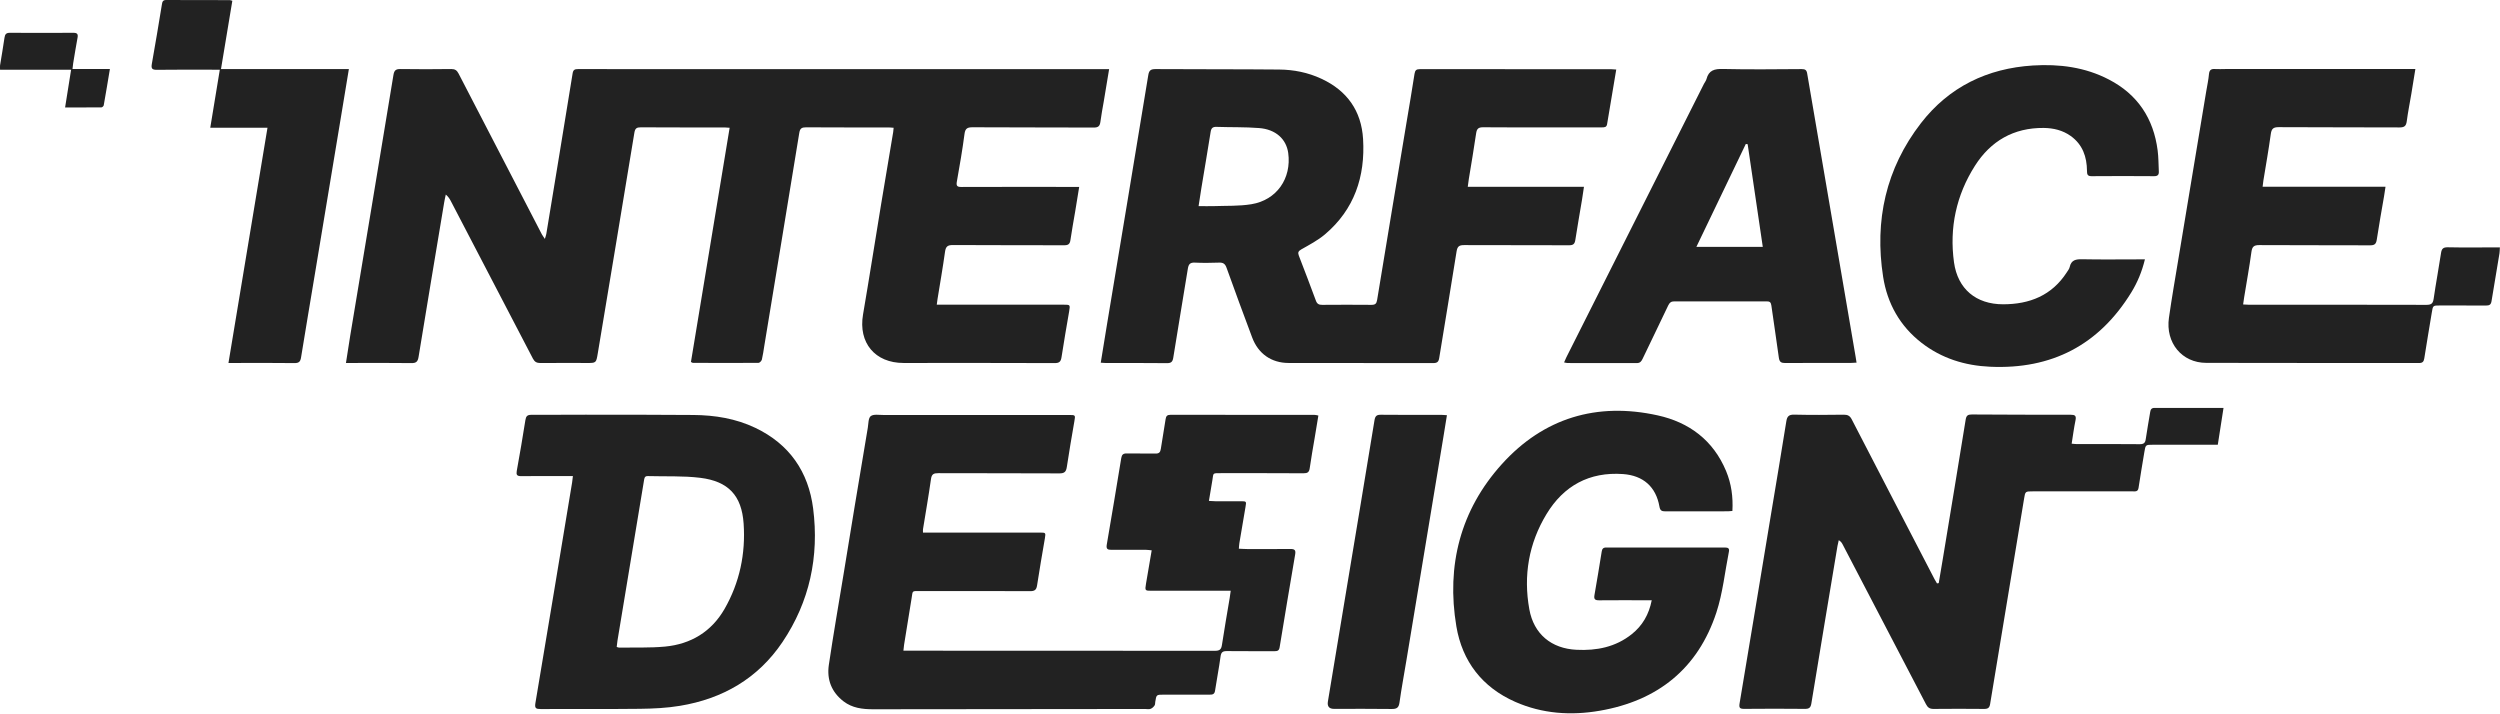
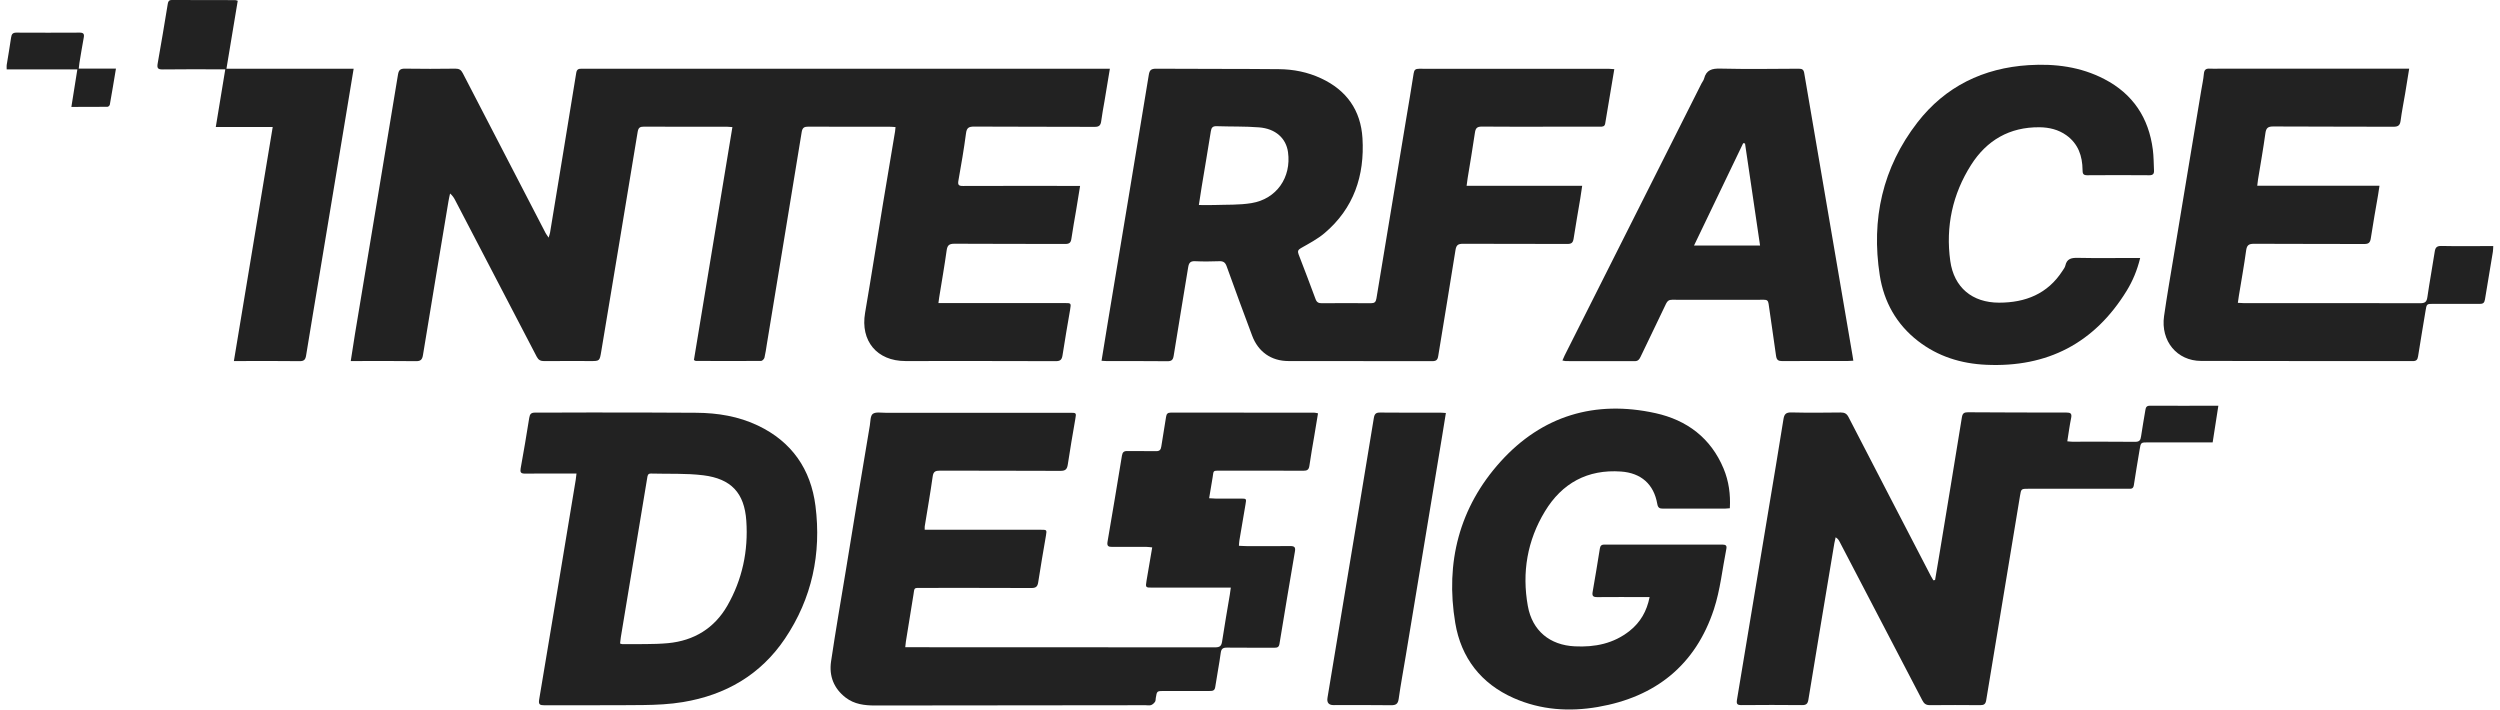
- <svg xmlns="http://www.w3.org/2000/svg" width="222.57px" height="63.5px" id="Layer_2" data-name="Layer 2" viewBox="0 0 445.15 127">
+ <svg xmlns="http://www.w3.org/2000/svg" width="148px" height="42px" id="Layer_2" data-name="Layer 2" viewBox="0 0 445.15 127">
  <g id="Layer_1-2" data-name="Layer 1">
    <g fill="#222">
      <path d="m192.16,33.28c-.25,1.56-.48,2.96-.71,4.36-.28,1.7-.61,3.4-.85,5.11-.1.71-.39.92-1.1.92-6.61-.02-13.23,0-19.84-.04-.96,0-1.26.29-1.39,1.21-.39,2.8-.88,5.59-1.33,8.38-.05.29-.08.58-.14,1.03.43,0,.78,0,1.12,0,7.15,0,14.3,0,21.45,0,1.2,0,1.2,0,1,1.21-.46,2.7-.94,5.4-1.35,8.11-.12.79-.37,1.09-1.23,1.08-8.97-.04-17.93-.02-26.9-.02-5.1,0-8.08-3.61-7.22-8.62,1.12-6.54,2.14-13.09,3.22-19.64.71-4.28,1.43-8.56,2.15-12.85.04-.23.05-.45.08-.77-.38-.03-.7-.06-1.02-.06-4.86,0-9.71.01-14.57-.02-.75,0-1.08.17-1.21.99-2.06,12.67-4.16,25.33-6.24,37.99-.13.79-.23,1.59-.42,2.37-.06.24-.38.58-.59.59-3.9.03-7.8.01-11.7,0-.08,0-.16-.07-.34-.16,2.29-13.86,4.58-27.73,6.89-41.7-.38-.03-.64-.06-.9-.06-4.97,0-9.95.01-14.92-.02-.72,0-1.01.17-1.14.94-2.15,13.11-4.34,26.21-6.52,39.31-.29,1.72-.28,1.72-1.99,1.71-2.74,0-5.48-.02-8.22.01-.65,0-1.02-.19-1.33-.77-4.86-9.35-9.73-18.7-14.61-28.04-.21-.41-.46-.81-.91-1.19-.1.47-.22.94-.29,1.41-1.53,9.16-3.06,18.33-4.56,27.5-.14.85-.43,1.12-1.3,1.1-3.51-.05-7.03-.02-10.54-.02-.32,0-.64,0-1.09,0,.27-1.71.5-3.29.76-4.86,2.57-15.48,5.16-30.96,7.7-46.44.14-.84.46-1.05,1.26-1.04,3.01.05,6.02.04,9.03,0,.66,0,1,.22,1.3.8,4.93,9.55,9.88,19.09,14.83,28.63.12.22.28.42.54.82.13-.44.22-.67.26-.91,1.57-9.52,3.14-19.04,4.68-28.56.11-.7.43-.77,1-.77,6.61.01,13.23.01,19.84.01,24.4,0,48.79,0,73.19,0,.47,0,.93,0,1.5,0-.34,2.04-.66,3.94-.97,5.85-.2,1.17-.43,2.34-.58,3.52-.1.75-.37,1.04-1.18,1.03-7.18-.04-14.36,0-21.54-.05-.92,0-1.35.16-1.48,1.19-.37,2.83-.86,5.65-1.36,8.47-.14.77.04.98.82.97,6.55-.03,13.11-.01,19.66-.01.38,0,.75,0,1.29,0Z" />
      <path d="m287.79,12.37c-.56,3.34-1.11,6.54-1.63,9.73-.09.57-.48.58-.92.58-3.07,0-6.14,0-9.2,0-3.99,0-7.98.02-11.97-.02-.84,0-1.11.28-1.23,1.08-.39,2.71-.86,5.41-1.3,8.12-.07.41-.11.81-.19,1.4h20.69c-.13.88-.22,1.57-.34,2.26-.4,2.41-.83,4.81-1.2,7.22-.11.69-.37.93-1.09.93-6.23-.03-12.45,0-18.68-.03-.86,0-1.22.18-1.37,1.12-.99,6.32-2.07,12.63-3.09,18.96-.11.71-.36.93-1.08.93-8.58-.02-17.16,0-25.73-.02-3.08,0-5.42-1.65-6.5-4.54-1.54-4.13-3.08-8.26-4.56-12.41-.26-.73-.62-.95-1.35-.92-1.43.05-2.86.07-4.29,0-.84-.04-1.12.27-1.25,1.07-.85,5.29-1.76,10.57-2.6,15.87-.12.76-.41.97-1.15.96-3.57-.04-7.15-.02-10.72-.02-.32,0-.63-.04-1.04-.06.38-2.36.74-4.62,1.12-6.87,2.45-14.77,4.92-29.54,7.34-44.32.14-.87.45-1.09,1.31-1.09,7.33.05,14.65.01,21.98.08,2.61.02,5.16.53,7.54,1.64,4.57,2.12,7.12,5.72,7.42,10.73.4,6.69-1.55,12.55-6.8,16.99-1.26,1.06-2.76,1.85-4.21,2.67-.54.31-.63.57-.43,1.11,1.03,2.67,2.05,5.33,3.04,8.02.21.58.54.75,1.13.74,2.92-.02,5.84-.03,8.76,0,.67,0,.9-.2,1.01-.87,1.74-10.61,3.51-21.21,5.27-31.81.47-2.82.96-5.64,1.39-8.46.1-.64.33-.83.97-.83,11.35.02,22.7.01,34.04.01.26,0,.52.03.91.06Zm-74.38,24.33c1.04,0,1.9.03,2.76,0,2.22-.08,4.48.02,6.66-.34,4.5-.73,7.17-4.6,6.55-9.12-.34-2.48-2.22-4.21-5.18-4.44-2.51-.2-5.05-.12-7.57-.21-.73-.03-.97.25-1.07.94-.52,3.32-1.1,6.63-1.64,9.94-.17,1.02-.32,2.04-.5,3.23Z" />
      <path d="m164.38,94.83c.4,0,.74,0,1.09,0,6.55,0,13.11,0,19.66,0,1.08,0,1.09.01.92,1.04-.47,2.79-.97,5.57-1.39,8.37-.12.78-.42,1.02-1.21,1.02-6.52-.03-13.05-.02-19.57-.02-1.58,0-1.33-.1-1.56,1.28-.46,2.76-.9,5.52-1.34,8.29-.05.31-.07.63-.12,1.05h1.06c18.14,0,36.28,0,54.42.02.83,0,1.12-.24,1.24-1.05.42-2.8.92-5.58,1.38-8.37.06-.37.11-.75.18-1.27h-1.15c-4.29,0-8.58,0-12.87,0-1.26,0-1.27,0-1.06-1.28.32-1.93.66-3.87,1.01-5.92-.38-.03-.68-.09-.99-.09-2.06,0-4.11-.02-6.17,0-.7.01-.97-.16-.84-.92.88-5.13,1.74-10.27,2.58-15.41.1-.61.34-.85.99-.83,1.7.04,3.4-.02,5.09.02.66.02.88-.24.97-.85.26-1.77.59-3.52.85-5.29.08-.55.3-.76.86-.76,8.55.01,17.1,0,25.64.01.2,0,.4.06.7.12-.23,1.36-.44,2.67-.66,3.99-.3,1.79-.63,3.58-.88,5.38-.1.72-.39.91-1.09.91-4.91-.03-9.83-.02-14.74-.02-1.55,0-1.28-.05-1.5,1.23-.2,1.2-.4,2.39-.62,3.71.46.02.8.05,1.14.06,1.49,0,2.98,0,4.47,0,1.09,0,1.08,0,.9,1.04-.37,2.14-.73,4.29-1.09,6.43-.05.29-.05.58-.09.98.52.02.98.06,1.45.06,2.59,0,5.18.02,7.77-.01.74,0,.93.24.81.95-.94,5.52-1.87,11.04-2.77,16.56-.1.6-.39.69-.91.69-2.83-.01-5.66.01-8.49-.02-.75,0-1.02.21-1.12.98-.27,2.03-.68,4.05-.98,6.08-.1.68-.5.7-1.01.7-2.71,0-5.42,0-8.13,0-1.3,0-1.3,0-1.5,1.25-.04.24-.01.52-.14.69-.17.25-.43.49-.71.59-.29.1-.65.02-.98.02-16.14.02-32.29.03-48.43.05-1.88,0-3.7-.22-5.25-1.41-2.13-1.64-3-3.87-2.62-6.47.81-5.47,1.76-10.92,2.66-16.38.64-3.93,1.28-7.86,1.93-11.79.78-4.69,1.56-9.38,2.35-14.07.12-.72.08-1.74.53-2.08.5-.38,1.47-.2,2.24-.2,11.02,0,22.04,0,33.06,0,1.15,0,1.15,0,.95,1.14-.46,2.7-.94,5.4-1.34,8.11-.13.87-.43,1.16-1.34,1.15-7.18-.04-14.36-.01-21.53-.04-.82,0-1.2.15-1.32,1.06-.42,2.98-.94,5.94-1.42,8.91-.03.17,0,.34,0,.65Z" />
      <path d="m345.21,103.83c.25-1.48.5-2.97.75-4.45,1.36-8.22,2.72-16.45,4.05-24.68.12-.74.42-.9,1.1-.9,5.87.04,11.74.05,17.6.05.74,0,1.02.16.86.96-.28,1.36-.46,2.74-.69,4.19.36.03.62.07.88.07,3.75,0,7.51-.02,11.26.02.74,0,.97-.26,1.06-.95.22-1.59.53-3.17.78-4.76.07-.47.23-.75.78-.75,4.02.02,8.04,0,12.28,0-.34,2.21-.68,4.36-1.02,6.56-3.8,0-7.67,0-11.54,0-1.33,0-1.32,0-1.54,1.33-.34,2.11-.72,4.22-1.03,6.34-.11.73-.57.63-1.04.63-5.93,0-11.86,0-17.78,0-1.35,0-1.35,0-1.56,1.29-2.02,12.19-4.05,24.38-6.05,36.58-.11.67-.39.87-1.05.87-3.01-.03-6.02-.03-9.03,0-.71,0-1.05-.27-1.36-.88-4.93-9.48-9.88-18.95-14.83-28.43-.13-.25-.29-.5-.68-.74-.08.35-.17.7-.23,1.05-1.56,9.34-3.12,18.68-4.65,28.03-.12.74-.4.97-1.15.96-3.6-.04-7.21-.03-10.81,0-.77,0-.95-.18-.82-.97,1.9-11.33,3.77-22.67,5.65-34.01.9-5.4,1.81-10.8,2.67-16.21.14-.9.46-1.22,1.41-1.2,2.95.07,5.9.05,8.85.01.69,0,1.07.21,1.39.83,4.9,9.5,9.83,18.98,14.75,28.47.13.25.29.49.43.74.1-.02.2-.03.3-.05Z" />
      <path d="m102.01,84.77c-.48,0-.8,0-1.12,0-2.71,0-5.42-.02-8.13.01-.71,0-.86-.25-.75-.9.54-3.02,1.07-6.04,1.54-9.07.11-.7.34-.95,1.06-.95,3.22.02,6.43-.03,9.65-.02,6.4,0,12.81,0,19.21.05,3.82.03,7.54.63,11.02,2.29,6.07,2.89,9.47,7.83,10.3,14.38,1.08,8.54-.62,16.56-5.46,23.76-4.37,6.49-10.64,10.1-18.27,11.36-2.34.39-4.74.5-7.11.53-5.9.07-11.8.01-17.69.04-.81,0-1.08-.13-.93-1.04,2.21-13.1,4.37-26.2,6.54-39.3.05-.32.08-.64.14-1.13Zm7.8,30.42c.19.06.3.12.41.12,2.74-.04,5.49.07,8.2-.18,4.6-.44,8.26-2.65,10.59-6.7,2.69-4.69,3.77-9.84,3.4-15.2-.34-5-2.72-7.53-7.71-8.15-3.08-.38-6.23-.22-9.35-.31-.6-.02-.62.41-.69.84-1.57,9.48-3.14,18.96-4.71,28.44-.06.37-.1.75-.14,1.14Z" />
      <path d="m424.76,33.28c-.1.65-.17,1.14-.25,1.63-.44,2.58-.91,5.16-1.3,7.75-.12.79-.4,1.02-1.18,1.02-6.58-.03-13.16,0-19.75-.04-.95,0-1.26.28-1.39,1.21-.37,2.71-.86,5.41-1.3,8.11-.06.38-.11.76-.18,1.25.39.02.7.05,1.02.05,10.54,0,21.09-.01,31.63.02.89,0,1.16-.27,1.28-1.11.39-2.71.9-5.4,1.31-8.11.11-.74.36-1.04,1.18-1.03,2.77.06,5.54.02,8.31.02.29,0,.58,0,.99,0-.03.41-.02.73-.07,1.03-.47,2.85-.96,5.69-1.42,8.55-.1.6-.36.78-.95.77-2.74-.02-5.48-.01-8.22-.01-1.28,0-1.26,0-1.47,1.3-.44,2.7-.91,5.4-1.33,8.11-.1.62-.32.84-.96.84-12.63-.02-25.26.01-37.88-.03-4.33-.01-7.26-3.58-6.63-8.02.51-3.59,1.14-7.17,1.73-10.75.85-5.16,1.71-10.32,2.57-15.49.78-4.69,1.56-9.39,2.34-14.08.17-1.03.4-2.05.49-3.08.07-.76.42-.95,1.1-.9.59.04,1.19,0,1.79,0,10.93,0,21.86,0,32.79,0,.32,0,.63,0,1.07,0-.25,1.57-.48,3.01-.72,4.44-.27,1.62-.6,3.22-.81,4.84-.11.85-.41,1.12-1.29,1.12-7.18-.04-14.36,0-21.53-.05-.95,0-1.26.29-1.39,1.21-.38,2.77-.87,5.53-1.32,8.29-.05.32-.08.64-.14,1.11h21.86Z" />
      <path d="m294.08,106.88c-.44,0-.79,0-1.13,0-2.74,0-5.48-.02-8.22.01-.72,0-.95-.19-.82-.93.46-2.58.87-5.17,1.29-7.75.08-.48.26-.73.8-.72,7.06.01,14.12.01,21.18,0,.55,0,.78.18.67.74-.72,3.62-1.09,7.35-2.23,10.83-3.29,10.01-10.46,15.71-20.75,17.49-5.14.89-10.24.55-15.07-1.58-5.87-2.59-9.43-7.2-10.48-13.44-1.81-10.83.72-20.72,8.11-28.9,7.42-8.21,16.91-11.06,27.74-8.67,5.61,1.24,9.9,4.44,12.18,9.92.94,2.26,1.26,4.62,1.12,7.1-.32.02-.55.06-.78.06-3.72,0-7.45-.01-11.17.01-.64,0-.92-.15-1.04-.85-.62-3.53-2.89-5.53-6.48-5.79-6.01-.43-10.58,2.09-13.63,7.13-3.16,5.2-4.14,10.95-3.06,16.94.79,4.42,3.93,7.01,8.41,7.22,3.58.18,6.95-.48,9.83-2.78,1.91-1.52,3.06-3.51,3.56-6.05Z" />
      <path d="m330.58,64.57c-.41.02-.7.05-.99.05-3.9,0-7.8-.01-11.71.02-.73,0-1.03-.18-1.14-.96-.41-3.1-.91-6.19-1.33-9.28-.08-.57-.28-.75-.84-.74-5.48.01-10.96.02-16.44,0-.56,0-.84.21-1.08.71-1.5,3.17-3.05,6.33-4.56,9.5-.22.46-.44.78-1.04.78-4.11-.02-8.22-.01-12.33-.01-.17,0-.34-.06-.62-.11.15-.35.27-.64.41-.92,8.16-16.22,16.32-32.45,24.49-48.67.15-.29.38-.56.46-.87.4-1.56,1.42-1.83,2.92-1.79,4.67.11,9.35.05,14.03.02.63,0,.88.17.98.81,1.95,11.48,3.93,22.95,5.89,34.43.92,5.34,1.83,10.68,2.74,16.03.05.29.09.58.16,1.02Zm-19.39-38.89c-.11-.02-.22-.04-.33-.05-2.92,6.08-5.84,12.15-8.8,18.32h11.82c-.9-6.14-1.8-12.2-2.69-18.26Z" />
      <path d="m381.92,46.2c-.54,2.21-1.34,4.1-2.41,5.85-5.76,9.38-14.19,13.75-25.15,13.25-4.48-.2-8.62-1.48-12.2-4.25-3.86-2.99-6.11-7.02-6.85-11.76-1.56-10.02.49-19.29,6.74-27.37,5-6.45,11.8-9.75,19.93-10.26,4.71-.29,9.29.29,13.53,2.5,5.12,2.65,7.95,6.94,8.68,12.62.16,1.24.15,2.49.21,3.74.03.57-.17.85-.82.85-3.72-.03-7.45-.03-11.17,0-.75,0-.79-.37-.8-.94-.02-2.51-.78-4.7-2.9-6.22-1.43-1.02-3.08-1.41-4.81-1.43-5.34-.05-9.44,2.32-12.25,6.75-3.32,5.23-4.57,11.03-3.72,17.18.66,4.75,3.93,7.47,8.74,7.47,4.72,0,8.69-1.57,11.35-5.7.19-.3.44-.6.51-.94.28-1.27,1.12-1.4,2.25-1.38,3.33.07,6.67.02,10.01.02.32,0,.64,0,1.13,0Z" />
      <path d="m39.35,12.3h22.77c-.48,2.9-.93,5.65-1.39,8.41-1.55,9.34-3.1,18.68-4.65,28.02-.82,4.96-1.67,9.92-2.47,14.89-.12.75-.36,1.04-1.17,1.03-3.51-.05-7.03-.02-10.54-.02-.35,0-.7,0-1.22,0,2.32-14,4.63-27.87,6.95-41.89h-10.19c.58-3.51,1.13-6.86,1.7-10.33-.47,0-.78,0-1.1,0-3.37,0-6.73-.03-10.1.02-.88.01-1.05-.24-.9-1.08.63-3.52,1.21-7.04,1.79-10.57C28.9.32,29,0,29.57,0c3.78.02,7.56.01,11.35.02.11,0,.22.06.45.12-.66,4-1.32,7.98-2.02,12.16Z" />
      <path d="m257.64,73.93c-.22,1.38-.43,2.67-.64,3.95-2.18,13.19-4.36,26.37-6.55,39.56-.42,2.56-.9,5.1-1.26,7.67-.13.92-.51,1.14-1.38,1.13-3.42-.05-6.85-.02-10.27-.02q-1.32,0-1.09-1.34c1.12-6.75,2.24-13.51,3.36-20.26,1.65-9.93,3.31-19.85,4.93-29.78.12-.73.36-1,1.12-.99,3.6.04,7.21.02,10.81.02.29,0,.57.04.97.06Z" />
      <path d="m11.59,19.14c.37-2.33.71-4.46,1.07-6.72H.01c0-.34-.03-.57,0-.78.26-1.65.56-3.28.79-4.93.09-.61.3-.87.95-.87,3.78.02,7.56.02,11.34,0,.67,0,.83.25.72.86-.28,1.52-.53,3.05-.78,4.57-.05.29-.07.58-.12,1.01h6.66c-.38,2.26-.72,4.37-1.1,6.47-.03.15-.27.37-.42.37-2.1.02-4.21.02-6.47.02Z" />
    </g>
  </g>
</svg>
